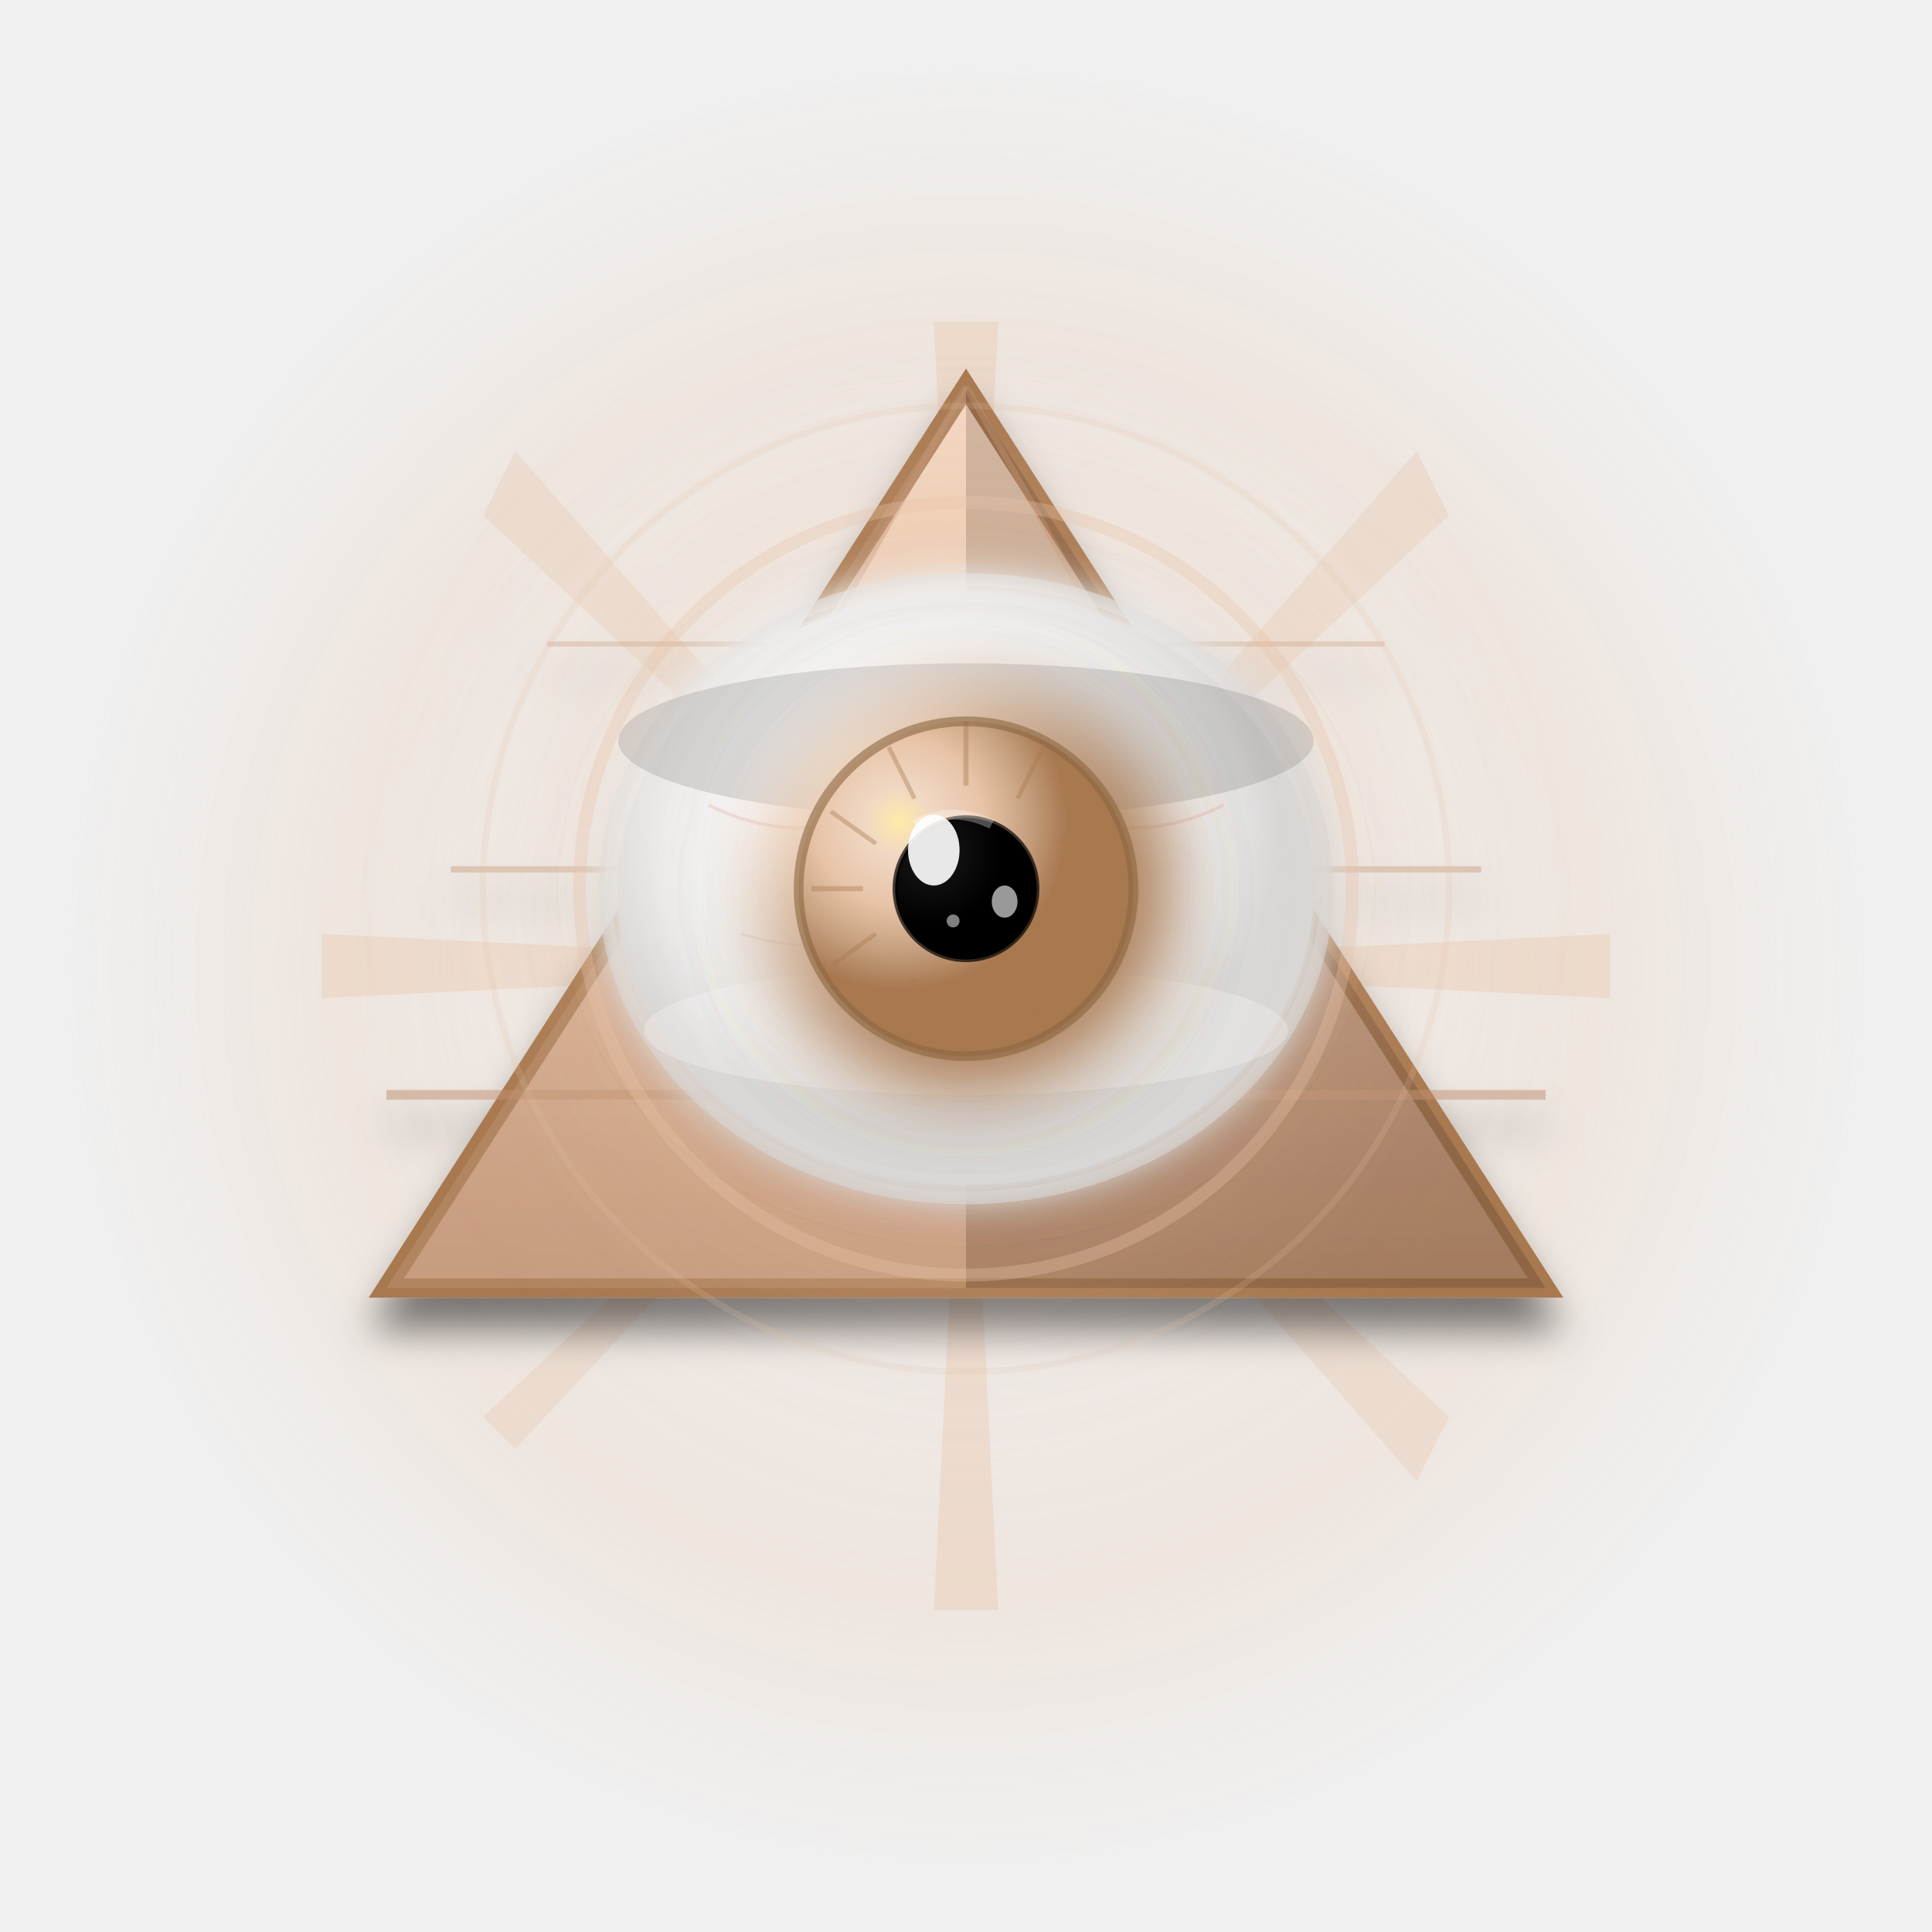
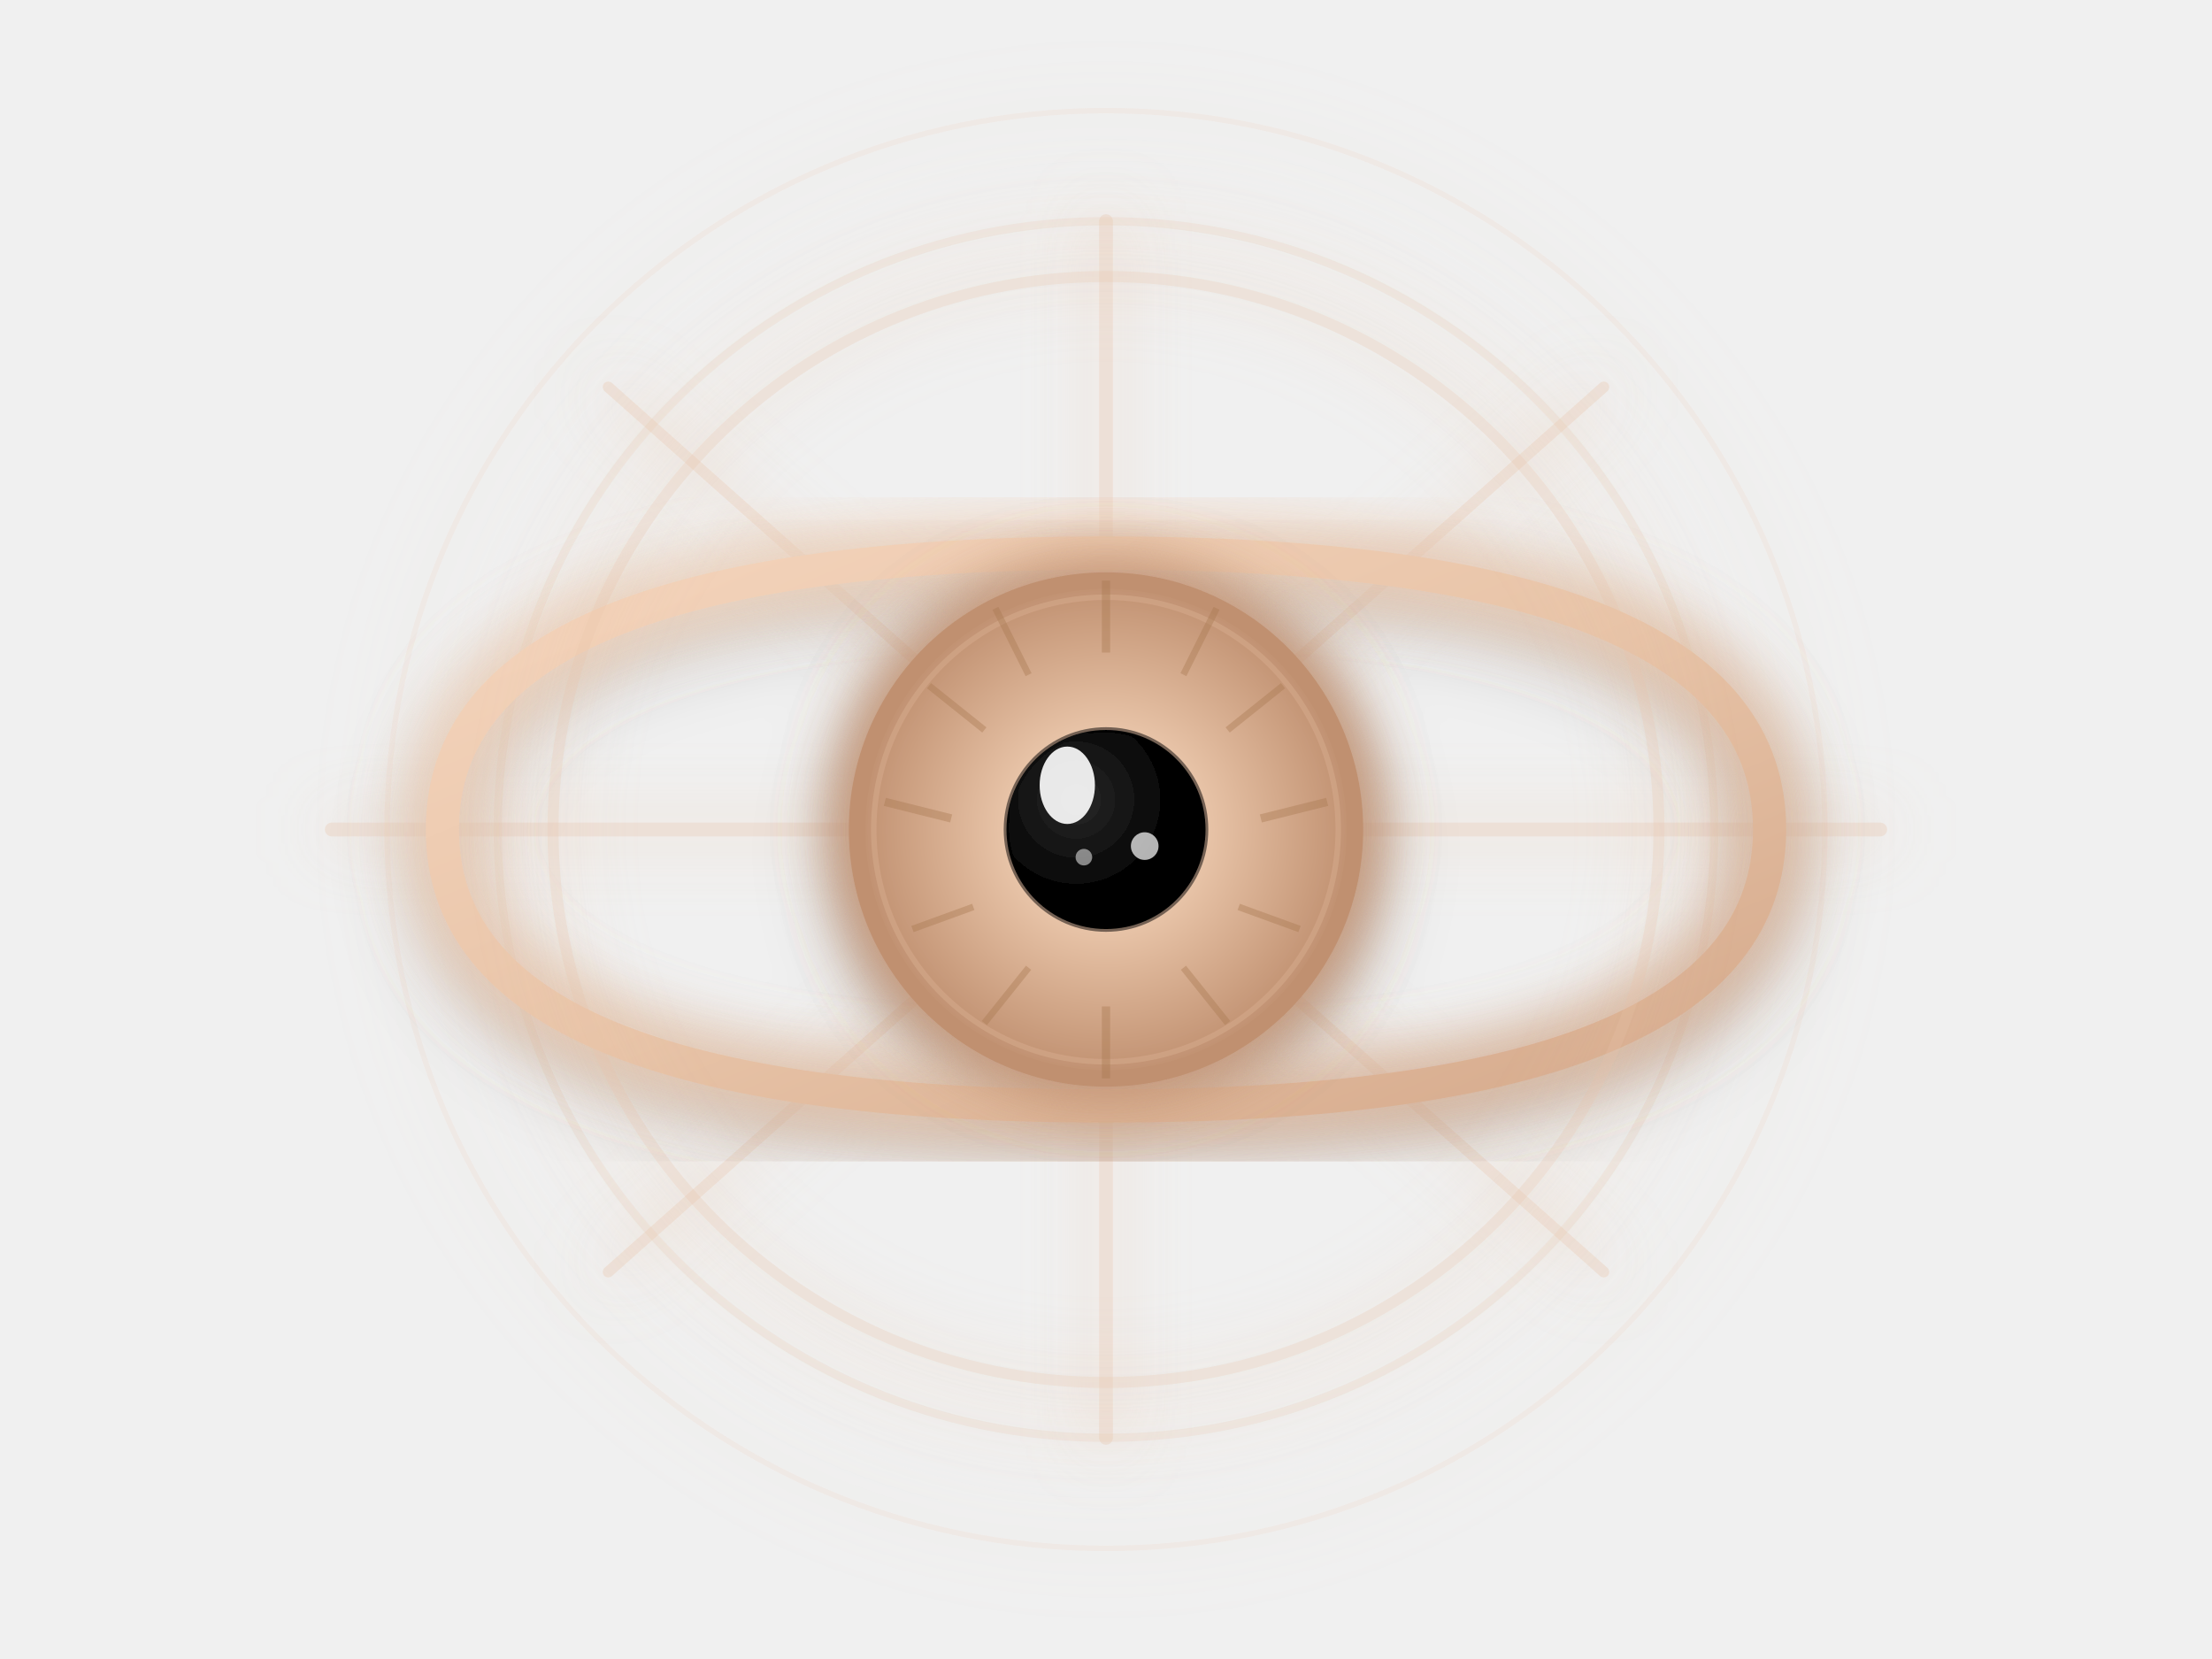
- <svg xmlns="http://www.w3.org/2000/svg" viewBox="0 0 300 300" width="300" height="300">
+ <svg xmlns="http://www.w3.org/2000/svg" viewBox="0 0 400 300" width="400" height="300">
  <defs>
-     <radialGradient id="glowRing" cx="50%" cy="50%">
-       <stop offset="0%" style="stop-color:#E8C4A8;stop-opacity:0" />
-       <stop offset="70%" style="stop-color:#E8C4A8;stop-opacity:0.4" />
-       <stop offset="100%" style="stop-color:#E8C4A8;stop-opacity:0" />
+     <linearGradient id="roseGoldGradient" x1="0%" y1="0%" x2="100%" y2="100%">
+       <stop offset="0%" style="stop-color:#f5d5bd;stop-opacity:1" />
+       <stop offset="50%" style="stop-color:#E8C4A8;stop-opacity:1" />
+       <stop offset="100%" style="stop-color:#d4a88a;stop-opacity:1" />
+     </linearGradient>
+     <radialGradient id="irisGradient" cx="50%" cy="50%">
+       <stop offset="0%" style="stop-color:#f0d8c4;stop-opacity:1" />
+       <stop offset="40%" style="stop-color:#E8C4A8;stop-opacity:1" />
+       <stop offset="100%" style="stop-color:#c09070;stop-opacity:1" />
    </radialGradient>
-     <linearGradient id="pyramidGold" x1="0%" y1="0%" x2="0%" y2="100%">
-       <stop offset="0%" style="stop-color:#f5d5bd;stop-opacity:1" />
-       <stop offset="30%" style="stop-color:#E8C4A8;stop-opacity:1" />
-       <stop offset="60%" style="stop-color:#d4a88a;stop-opacity:1" />
-       <stop offset="100%" style="stop-color:#c09070;stop-opacity:1" />
-     </linearGradient>
-     <radialGradient id="eyeWhite" cx="45%" cy="40%">
-       <stop offset="0%" style="stop-color:#ffffff;stop-opacity:1" />
-       <stop offset="50%" style="stop-color:#f8f8f8;stop-opacity:1" />
-       <stop offset="80%" style="stop-color:#ebebeb;stop-opacity:1" />
-       <stop offset="100%" style="stop-color:#d8d8d8;stop-opacity:1" />
-     </radialGradient>
-     <radialGradient id="irisGold" cx="30%" cy="30%">
-       <stop offset="0%" style="stop-color:#ffeaa7;stop-opacity:1" />
-       <stop offset="20%" style="stop-color:#f0d8c4;stop-opacity:1" />
-       <stop offset="50%" style="stop-color:#E8C4A8;stop-opacity:1" />
-       <stop offset="75%" style="stop-color:#c8a382;stop-opacity:1" />
-       <stop offset="100%" style="stop-color:#a87850;stop-opacity:1" />
-     </radialGradient>
-     <radialGradient id="pupilBlack" cx="25%" cy="25%">
-       <stop offset="0%" style="stop-color:#1a1a1a;stop-opacity:1" />
+     <radialGradient id="pupilGradient" cx="35%" cy="35%">
+       <stop offset="0%" style="stop-color:#2a2a2a;stop-opacity:1" />
      <stop offset="100%" style="stop-color:#000000;stop-opacity:1" />
    </radialGradient>
-     <filter id="softGlow" x="-50%" y="-50%" width="200%" height="200%">
-       <feGaussianBlur in="SourceGraphic" stdDeviation="4" result="blur" />
-       <feComponentTransfer in="blur" result="glow">
-         <feFuncA type="linear" slope="1.5" />
-       </feComponentTransfer>
+     <filter id="premiumGlow" x="-50%" y="-50%" width="200%" height="200%">
+       <feGaussianBlur in="SourceGraphic" stdDeviation="6" result="blur" />
      <feMerge>
-         <feMergeNode in="glow" />
-         <feMergeNode in="glow" />
-         <feMergeNode in="SourceGraphic" />
-       </feMerge>
-     </filter>
-     <filter id="strongGlow" x="-100%" y="-100%" width="300%" height="300%">
-       <feGaussianBlur in="SourceGraphic" stdDeviation="8" result="blur" />
-       <feMerge>
-         <feMergeNode in="blur" />
        <feMergeNode in="blur" />
        <feMergeNode in="blur" />
        <feMergeNode in="SourceGraphic" />
      </feMerge>
    </filter>
-     <filter id="shadow3D">
-       <feGaussianBlur in="SourceAlpha" stdDeviation="3" />
-       <feOffset dx="0" dy="5" result="offsetblur" />
+     <filter id="softShadow">
+       <feGaussianBlur in="SourceAlpha" stdDeviation="4" />
+       <feOffset dx="0" dy="4" result="offsetblur" />
      <feComponentTransfer>
-         <feFuncA type="linear" slope="0.5" />
+         <feFuncA type="linear" slope="0.3" />
      </feComponentTransfer>
      <feMerge>
        <feMergeNode />
        <feMergeNode in="SourceGraphic" />
      </feMerge>
    </filter>
  </defs>
-   <circle cx="150" cy="150" r="140" fill="url(#glowRing)" opacity="0.6" />
-   <g opacity="0.5">
-     <polygon points="150,150 145,50 155,50" fill="#E8C4A8" opacity="0.7" />
-     <polygon points="150,150 220,70 225,80" fill="#E8C4A8" opacity="0.6" />
-     <polygon points="150,150 250,145 250,155" fill="#E8C4A8" opacity="0.7" />
-     <polygon points="150,150 225,220 220,230" fill="#E8C4A8" opacity="0.6" />
-     <polygon points="150,150 155,250 145,250" fill="#E8C4A8" opacity="0.7" />
-     <polygon points="150,150 80,225 75,220" fill="#E8C4A8" opacity="0.6" />
-     <polygon points="150,150 50,155 50,145" fill="#E8C4A8" opacity="0.7" />
-     <polygon points="150,150 75,80 80,70" fill="#E8C4A8" opacity="0.6" />
+   <g opacity="0.35" filter="url(#premiumGlow)">
+     <line x1="200" y1="150" x2="200" y2="40" stroke="#E8C4A8" stroke-width="2.5" stroke-linecap="round" />
+     <line x1="200" y1="150" x2="290" y2="70" stroke="#E8C4A8" stroke-width="2" stroke-linecap="round" />
+     <line x1="200" y1="150" x2="340" y2="150" stroke="#E8C4A8" stroke-width="2.5" stroke-linecap="round" />
+     <line x1="200" y1="150" x2="290" y2="230" stroke="#E8C4A8" stroke-width="2" stroke-linecap="round" />
+     <line x1="200" y1="150" x2="200" y2="260" stroke="#E8C4A8" stroke-width="2.5" stroke-linecap="round" />
+     <line x1="200" y1="150" x2="110" y2="230" stroke="#E8C4A8" stroke-width="2" stroke-linecap="round" />
+     <line x1="200" y1="150" x2="60" y2="150" stroke="#E8C4A8" stroke-width="2.5" stroke-linecap="round" />
+     <line x1="200" y1="150" x2="110" y2="70" stroke="#E8C4A8" stroke-width="2" stroke-linecap="round" />
  </g>
-   <g filter="url(#shadow3D)">
-     <path d="M 150 60 L 60 200 L 240 200 Z" fill="url(#pyramidGold)" stroke="#a87850" stroke-width="3" stroke-linejoin="miter" />
-     <path d="M 150 60 L 60 200 L 150 200 Z" fill="rgba(255, 255, 255, 0.1)" />
-     <path d="M 150 60 L 240 200 L 150 200 Z" fill="rgba(0, 0, 0, 0.15)" />
-     <line x1="150" y1="60" x2="105" y2="140" stroke="#c09070" stroke-width="1" opacity="0.4" />
-     <line x1="150" y1="60" x2="195" y2="140" stroke="#c09070" stroke-width="1" opacity="0.4" />
-     <line x1="60" y1="170" x2="240" y2="170" stroke="#c09070" stroke-width="1.5" opacity="0.5" />
-     <line x1="70" y1="135" x2="230" y2="135" stroke="#c09070" stroke-width="1" opacity="0.4" />
-     <line x1="85" y1="100" x2="215" y2="100" stroke="#c09070" stroke-width="0.8" opacity="0.3" />
+   <circle cx="200" cy="150" r="110" fill="none" stroke="#E8C4A8" stroke-width="1.5" opacity="0.25" filter="url(#premiumGlow)" />
+   <circle cx="200" cy="150" r="130" fill="none" stroke="#E8C4A8" stroke-width="1" opacity="0.15" filter="url(#premiumGlow)" />
+   <g filter="url(#softShadow)">
+     <path d="M 80 150 Q 80 100, 200 100 Q 320 100, 320 150 Q 320 200, 200 200 Q 80 200, 80 150 Z" fill="none" stroke="url(#roseGoldGradient)" stroke-width="6" stroke-linecap="round" stroke-linejoin="round" filter="url(#premiumGlow)" />
+     <circle cx="200" cy="150" r="45" fill="url(#irisGradient)" stroke="#c09070" stroke-width="3" filter="url(#premiumGlow)" />
+     <circle cx="200" cy="150" r="42" fill="none" stroke="#d4a88a" stroke-width="1" opacity="0.6" />
+     <g opacity="0.4">
+       <line x1="200" y1="105" x2="200" y2="118" stroke="#a87850" stroke-width="1.5" />
+       <line x1="220" y1="110" x2="214" y2="122" stroke="#a87850" stroke-width="1.2" />
+       <line x1="232" y1="124" x2="222" y2="132" stroke="#a87850" stroke-width="1.2" />
+       <line x1="240" y1="145" x2="228" y2="148" stroke="#a87850" stroke-width="1.5" />
+       <line x1="235" y1="168" x2="224" y2="164" stroke="#a87850" stroke-width="1.2" />
+       <line x1="222" y1="185" x2="214" y2="175" stroke="#a87850" stroke-width="1.2" />
+       <line x1="200" y1="195" x2="200" y2="182" stroke="#a87850" stroke-width="1.5" />
+       <line x1="178" y1="185" x2="186" y2="175" stroke="#a87850" stroke-width="1.2" />
+       <line x1="165" y1="168" x2="176" y2="164" stroke="#a87850" stroke-width="1.2" />
+       <line x1="160" y1="145" x2="172" y2="148" stroke="#a87850" stroke-width="1.5" />
+       <line x1="168" y1="124" x2="178" y2="132" stroke="#a87850" stroke-width="1.2" />
+       <line x1="180" y1="110" x2="186" y2="122" stroke="#a87850" stroke-width="1.2" />
+     </g>
+     <circle cx="200" cy="150" r="18" fill="url(#pupilGradient)" />
+     <circle cx="200" cy="150" r="18" fill="none" stroke="#000000" stroke-width="1" opacity="0.5" />
+     <ellipse cx="193" cy="142" rx="5" ry="7" fill="#ffffff" opacity="0.9" />
+     <circle cx="207" cy="153" r="2.5" fill="#ffffff" opacity="0.7" />
+     <circle cx="196" cy="155" r="1.5" fill="#ffffff" opacity="0.5" />
  </g>
-   <ellipse cx="150" cy="138" rx="56" ry="48" fill="none" stroke="#d8d8d8" stroke-width="2" opacity="0.6" />
-   <ellipse cx="150" cy="138" rx="54" ry="46" fill="url(#eyeWhite)" filter="url(#softGlow)" />
-   <ellipse cx="150" cy="115" rx="54" ry="12" fill="rgba(0, 0, 0, 0.12)" />
-   <ellipse cx="150" cy="160" rx="50" ry="10" fill="rgba(255, 255, 255, 0.25)" />
-   <path d="M 110 125 Q 120 130, 130 128" stroke="#e8b4b4" stroke-width="0.5" opacity="0.4" fill="none" />
-   <path d="M 190 125 Q 180 130, 170 128" stroke="#e8b4b4" stroke-width="0.5" opacity="0.4" fill="none" />
-   <path d="M 115 145 Q 125 148, 132 146" stroke="#e8b4b4" stroke-width="0.4" opacity="0.3" fill="none" />
-   <circle cx="150" cy="138" r="26" fill="url(#irisGold)" filter="url(#strongGlow)" />
-   <g opacity="0.4">
-     <line x1="150" y1="112" x2="150" y2="122" stroke="#a87850" stroke-width="0.8" />
-     <line x1="162" y1="116" x2="158" y2="124" stroke="#a87850" stroke-width="0.7" />
-     <line x1="171" y1="126" x2="164" y2="131" stroke="#a87850" stroke-width="0.7" />
-     <line x1="174" y1="138" x2="166" y2="138" stroke="#a87850" stroke-width="0.8" />
-     <line x1="171" y1="150" x2="164" y2="145" stroke="#a87850" stroke-width="0.7" />
-     <line x1="162" y1="160" x2="158" y2="152" stroke="#a87850" stroke-width="0.7" />
-     <line x1="150" y1="164" x2="150" y2="154" stroke="#a87850" stroke-width="0.8" />
-     <line x1="138" y1="160" x2="142" y2="152" stroke="#a87850" stroke-width="0.7" />
-     <line x1="129" y1="150" x2="136" y2="145" stroke="#a87850" stroke-width="0.7" />
-     <line x1="126" y1="138" x2="134" y2="138" stroke="#a87850" stroke-width="0.8" />
-     <line x1="129" y1="126" x2="136" y2="131" stroke="#a87850" stroke-width="0.7" />
-     <line x1="138" y1="116" x2="142" y2="124" stroke="#a87850" stroke-width="0.7" />
-   </g>
-   <circle cx="150" cy="138" r="26" fill="none" stroke="#8a6540" stroke-width="1.5" opacity="0.6" />
-   <circle cx="150" cy="138" r="11" fill="url(#pupilBlack)" />
-   <circle cx="150" cy="138" r="11" fill="none" stroke="#000000" stroke-width="0.8" opacity="0.7" />
-   <ellipse cx="145" cy="132" rx="4" ry="5.5" fill="#ffffff" opacity="0.9" />
-   <ellipse cx="156" cy="140" rx="2" ry="2.5" fill="#ffffff" opacity="0.6" />
-   <circle cx="148" cy="143" r="1" fill="#ffffff" opacity="0.5" />
-   <path d="M 142 128 Q 148 125, 154 128" stroke="#ffffff" stroke-width="1.5" opacity="0.3" fill="none" />
-   <circle cx="150" cy="138" r="60" fill="none" stroke="#E8C4A8" stroke-width="2" opacity="0.4" filter="url(#strongGlow)" />
-   <circle cx="150" cy="138" r="75" fill="none" stroke="#E8C4A8" stroke-width="1" opacity="0.2" filter="url(#strongGlow)" />
+   <circle cx="200" cy="150" r="100" fill="none" stroke="#E8C4A8" stroke-width="2" opacity="0.3" filter="url(#premiumGlow)" />
</svg>
